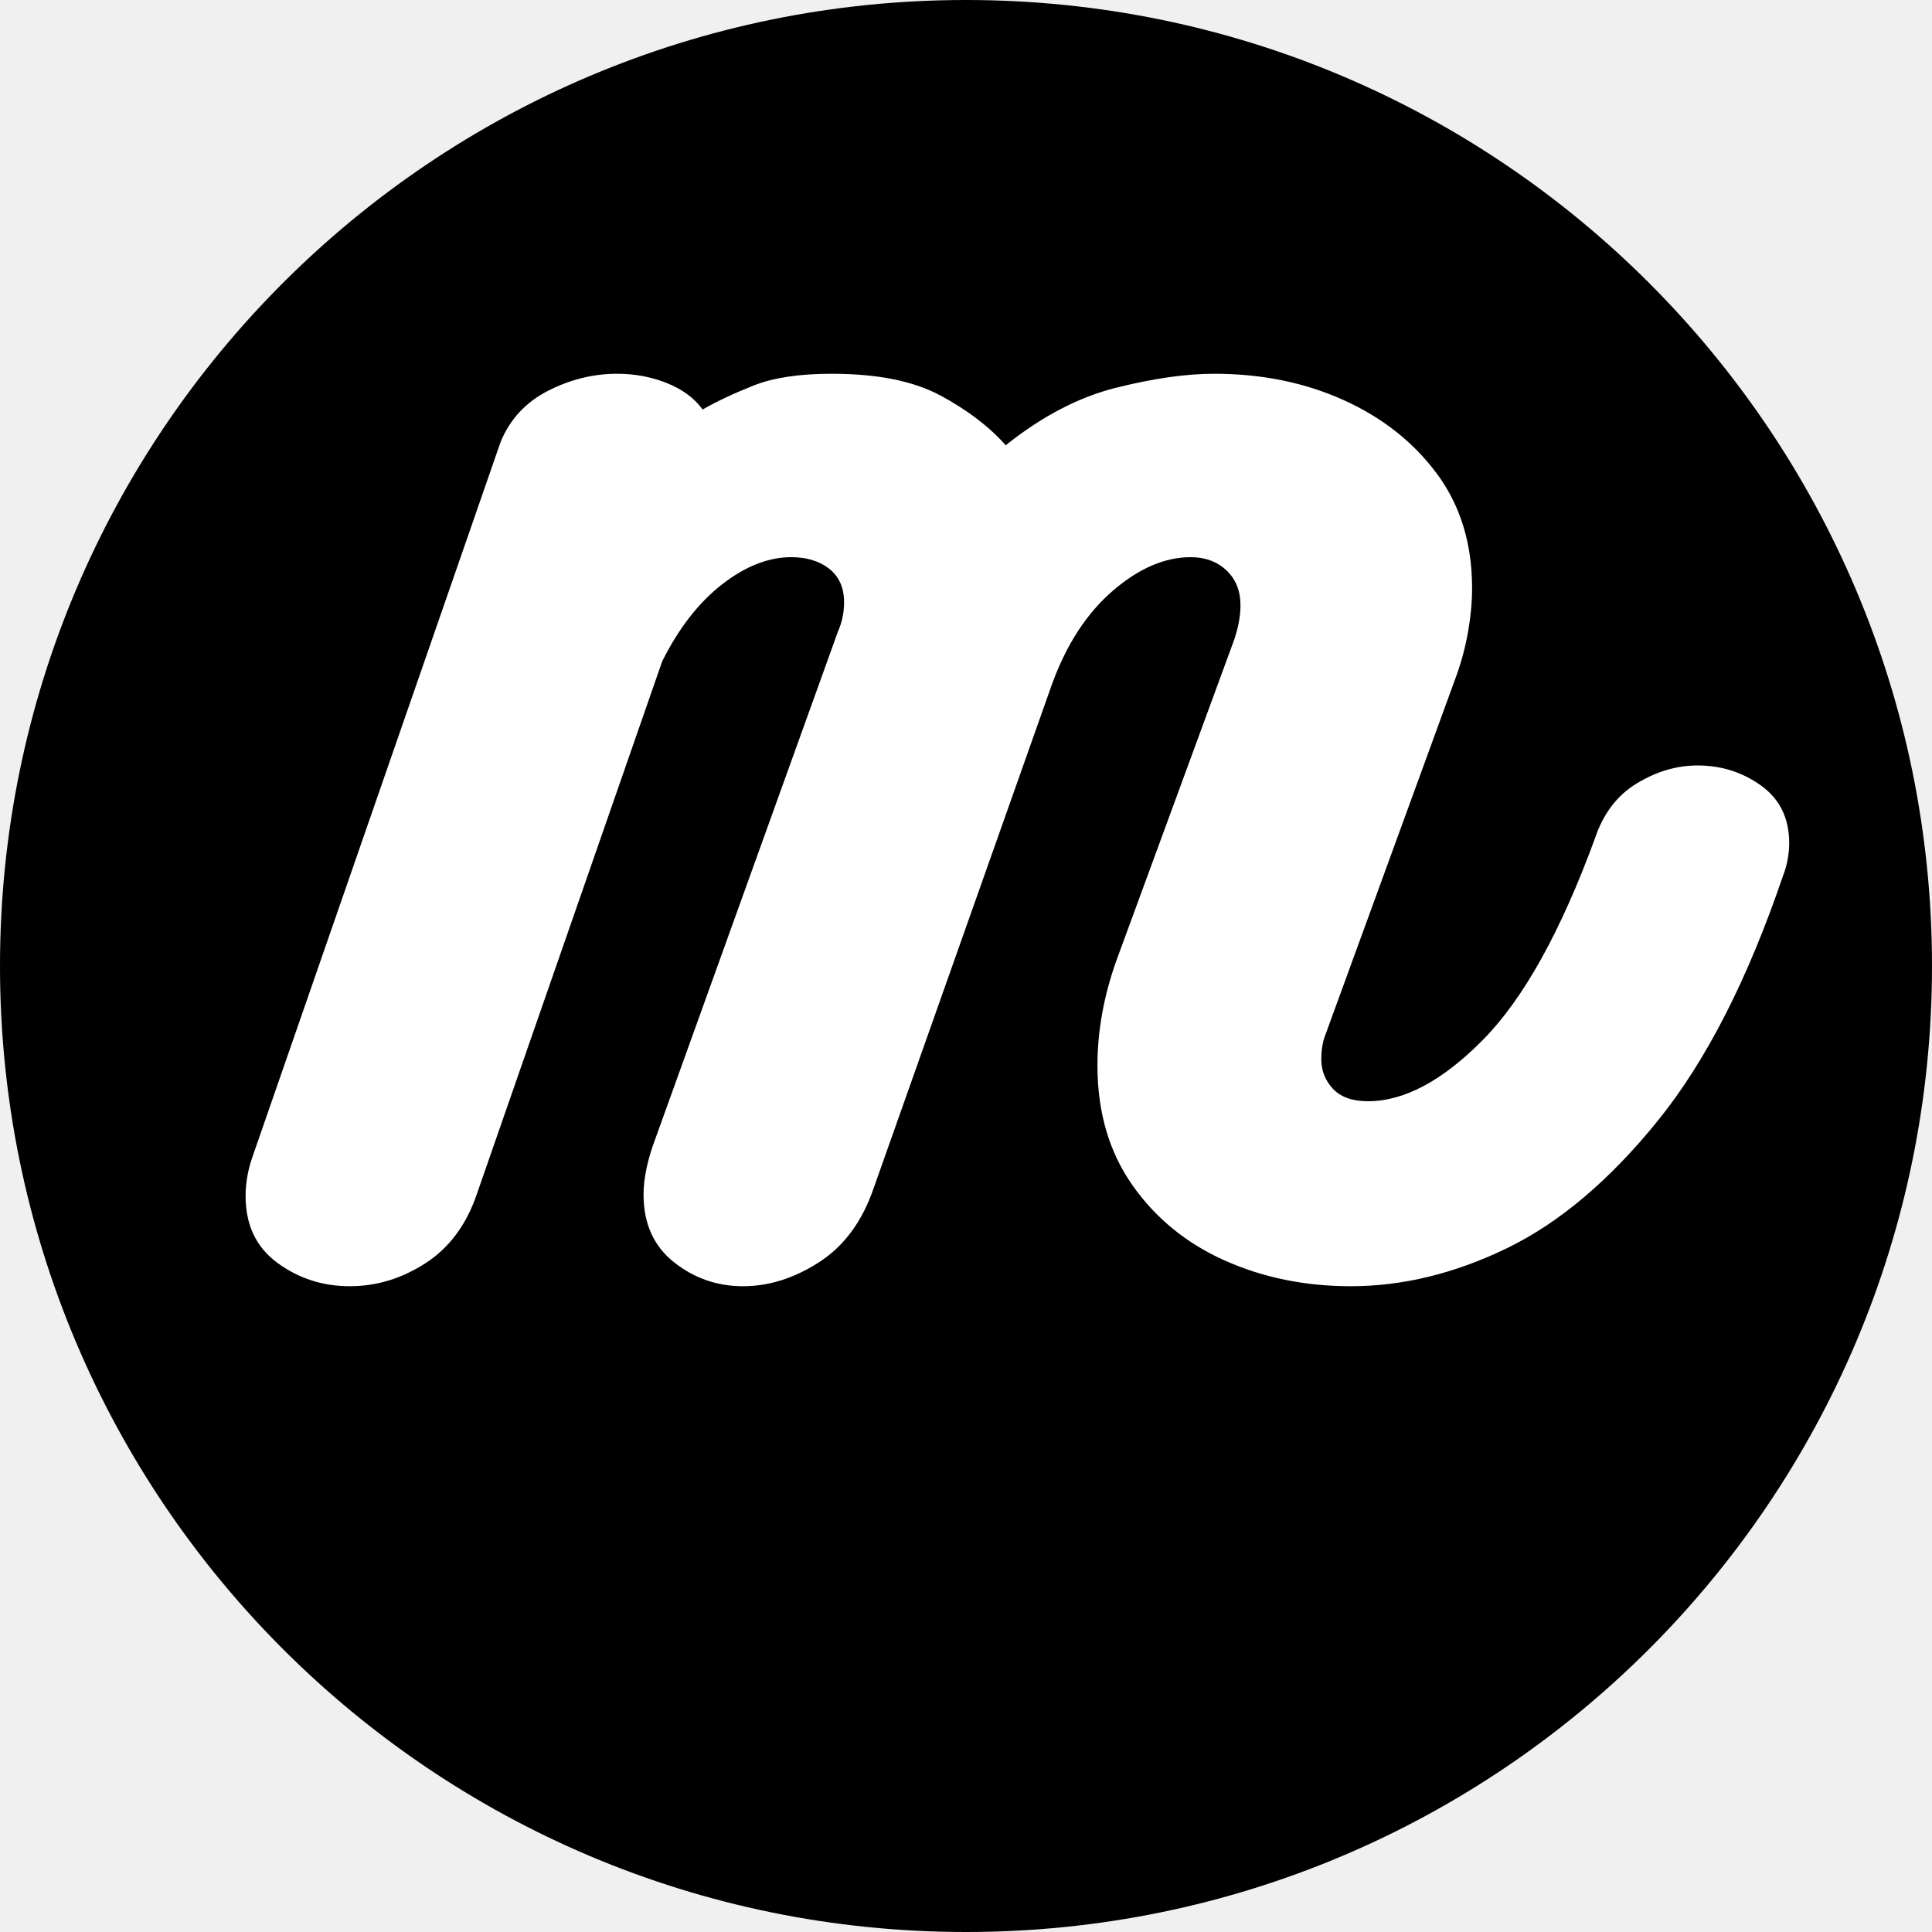
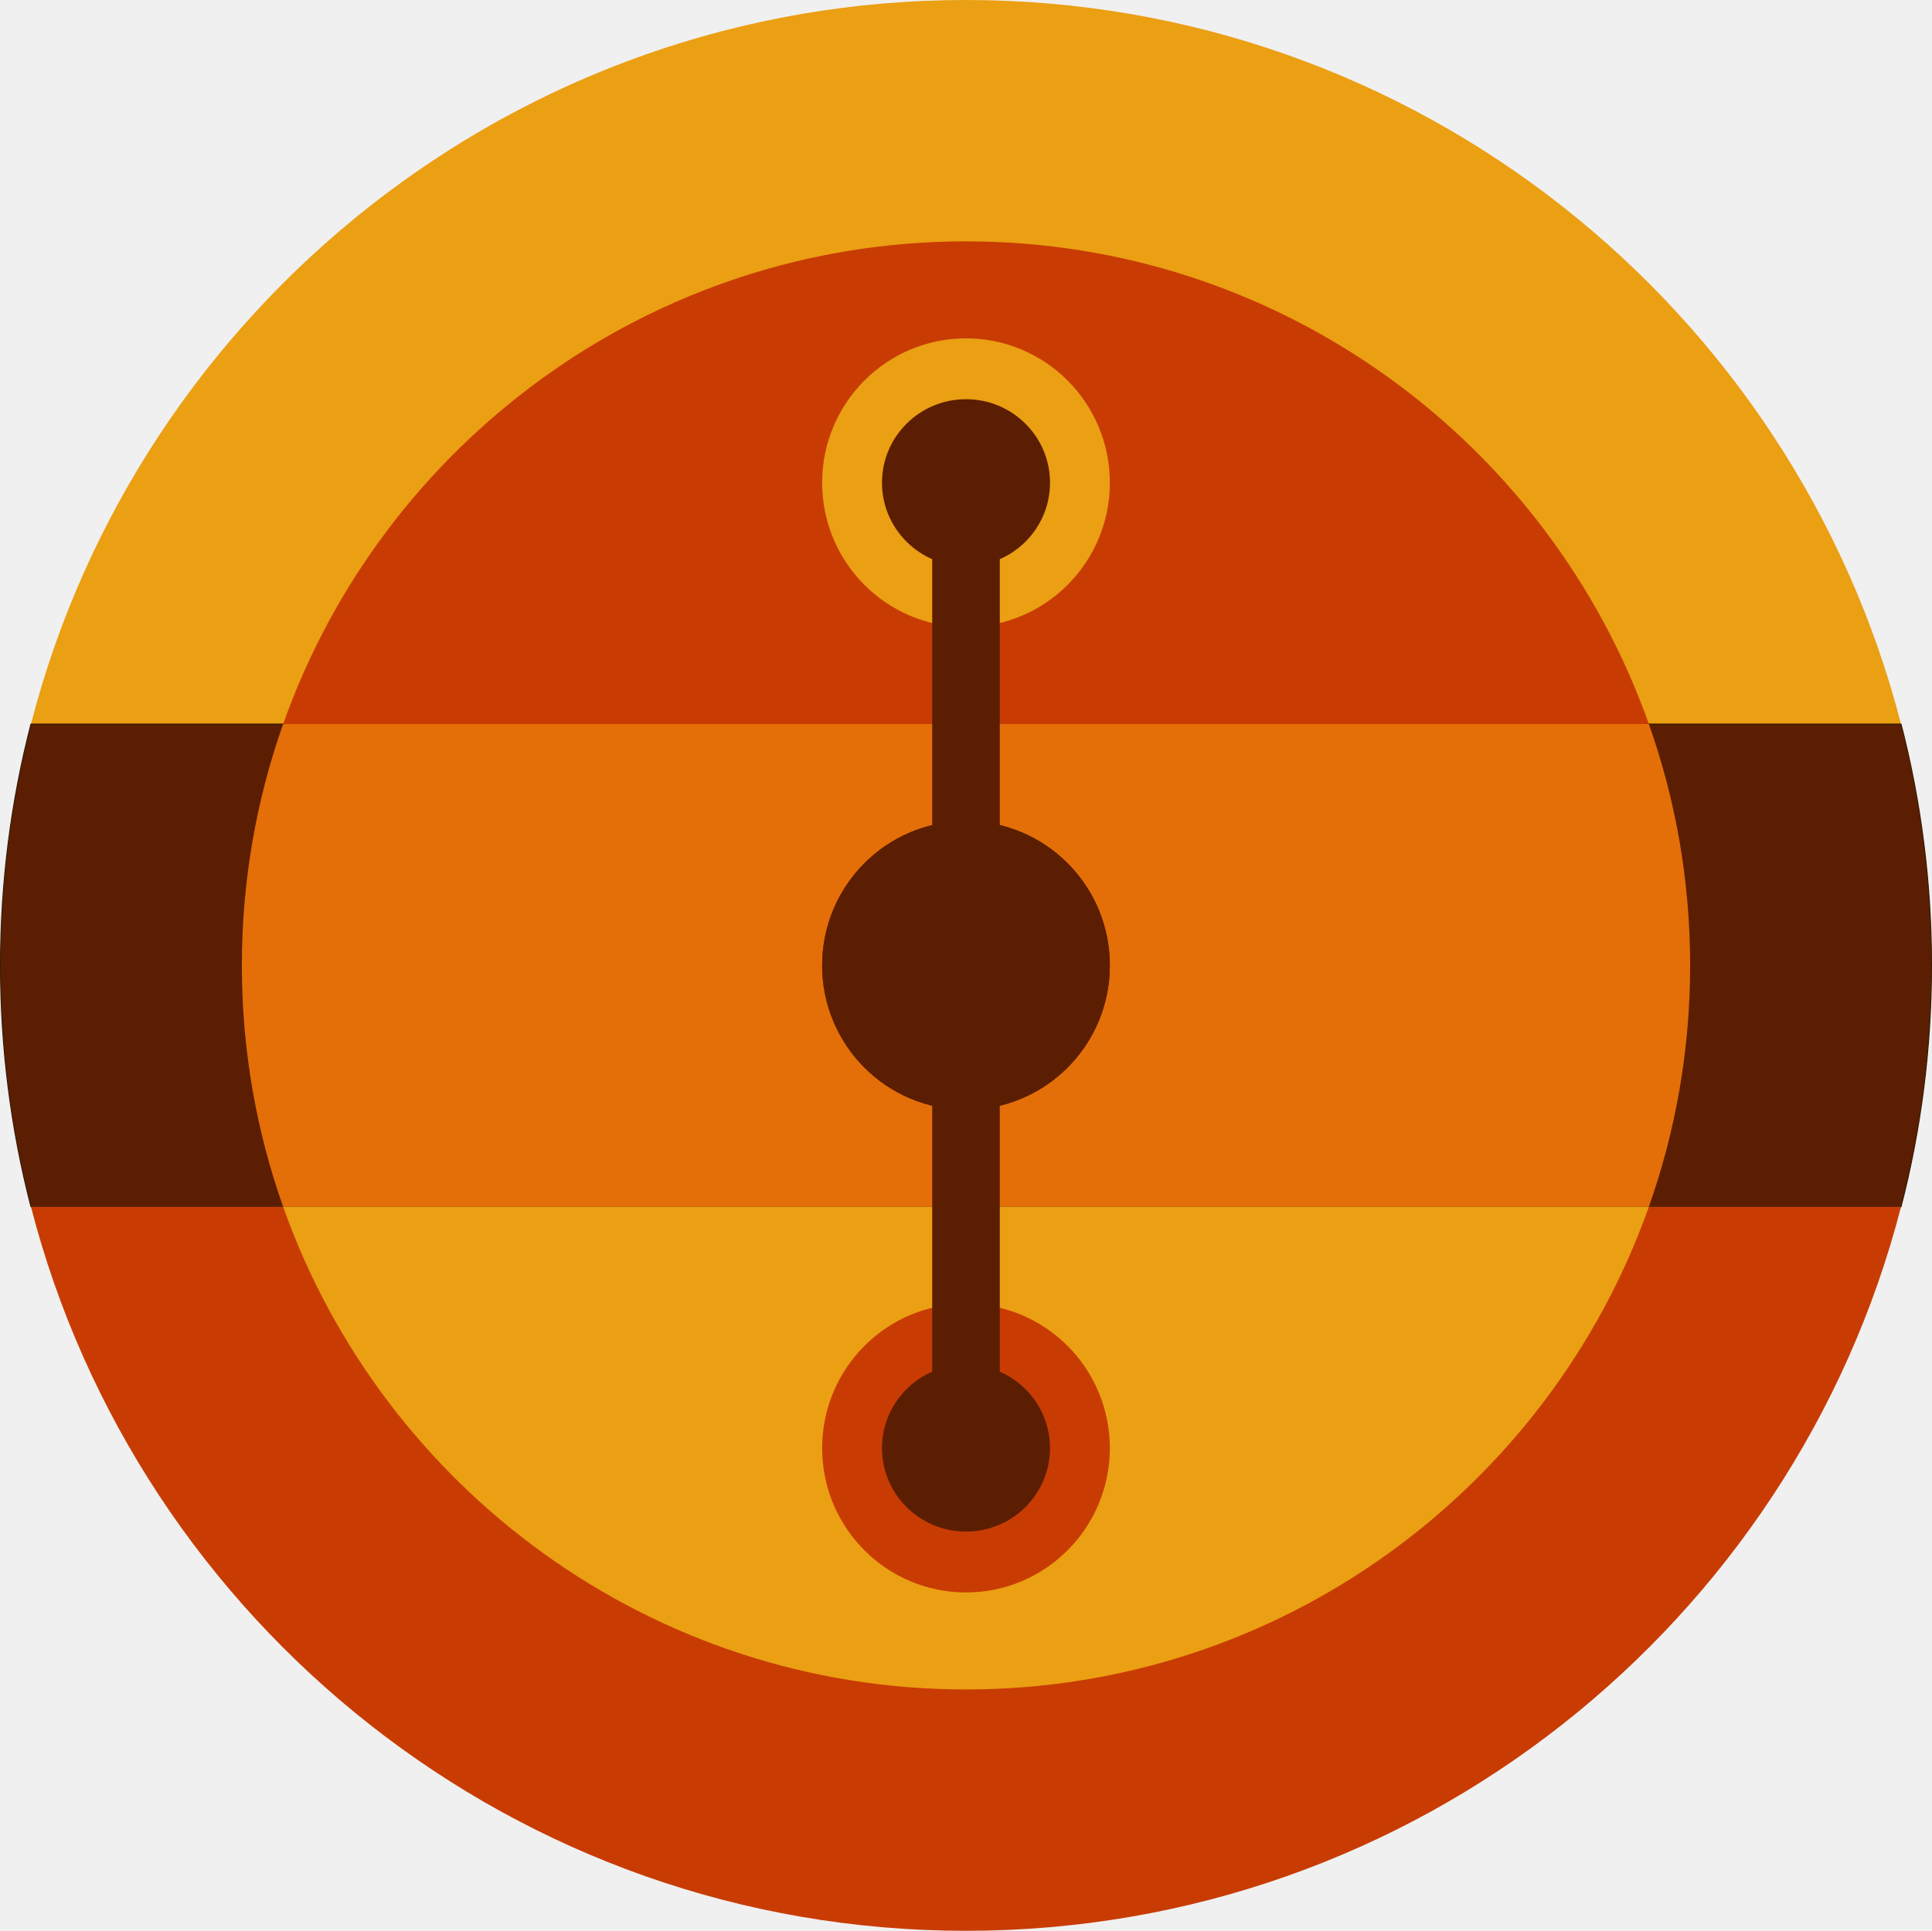
- <svg xmlns="http://www.w3.org/2000/svg" width="2000" zoomAndPan="magnify" viewBox="0 0 1500 1500" height="2000" preserveAspectRatio="xMidYMid meet" version="1.0">
-   <defs>
-     <g />
-     <clipPath id="76b7a2de27">
-       <path d="M 750 0 C 335.785 0 0 335.785 0 750 C 0 1164.215 335.785 1500 750 1500 C 1164.215 1500 1500 1164.215 1500 750 C 1500 335.785 1164.215 0 750 0 Z M 750 0 " clip-rule="nonzero" />
+ <svg xmlns="http://www.w3.org/2000/svg" xmlns:ns1="https://www.affinity.studio/" width="100%" height="100%" viewBox="0 0 2001 2000" version="1.1" xml:space="preserve" style="fill-rule:evenodd;clip-rule:evenodd;stroke-linecap:round;stroke-linejoin:round;stroke-miterlimit:1.5;">
+   <g transform="matrix(1,0,0,1,0.5,0)">
+     <rect id="Mantle-Logo-Icon" ns1:id="Mantle Logo Icon" x="0" y="0" width="2000" height="2000" style="fill:none;" />
+     <clipPath id="_clip1">
+       <rect id="Mantle-Logo-Icon1" ns1:id="Mantle Logo Icon" x="0" y="0" width="2000" height="2000" />
    </clipPath>
-     <clipPath id="266a827f40">
-       <path d="M 0 0 L 1500 0 L 1500 1500 L 0 1500 Z M 0 0 " clip-rule="nonzero" />
-     </clipPath>
-     <clipPath id="2c86054d1b">
-       <path d="M 750 0 C 335.785 0 0 335.785 0 750 C 0 1164.215 335.785 1500 750 1500 C 1164.215 1500 1500 1164.215 1500 750 C 1500 335.785 1164.215 0 750 0 Z M 750 0 " clip-rule="nonzero" />
-     </clipPath>
-     <clipPath id="6c49135c56">
-       <rect x="0" width="1500" y="0" height="1500" />
-     </clipPath>
-     <clipPath id="0f132cc4db">
-       <rect x="0" width="1346" y="0" height="1225" />
-     </clipPath>
-   </defs>
-   <g clip-path="url(#76b7a2de27)">
-     <g transform="matrix(1, 0, 0, 1, 0, 0.000000000000112861)">
-       <g clip-path="url(#6c49135c56)">
-         <g clip-path="url(#266a827f40)">
-           <g clip-path="url(#2c86054d1b)">
-             <rect x="-330" width="2160" fill="#000000" height="2160" y="-330" fill-opacity="1" />
-           </g>
+     <g clip-path="url(#_clip1)">
+       <g>
+         <path d="M31.559,750C142.687,318.896 534.397,-0 1000,-0C1465.603,-0 1857.313,318.896 1968.441,750L31.559,750Z" style="fill:rgb(235,159,19);" />
+         <path d="M1968.441,750C1989.041,829.916 2000,913.688 2000,1000C2000,1086.312 1989.041,1170.084 1968.441,1250L31.559,1250C10.959,1170.084 0,1086.312 0,1000C0,913.688 10.959,829.916 31.559,750L1968.441,750Z" style="fill:rgb(92,30,2);stroke:rgb(52,26,0);stroke-width:1px;" />
+         <path d="M738,482L1000,1000" style="fill:none;stroke:rgb(230,97,26);stroke-width:62.5px;" />
+         <g transform="matrix(1,0,0,1.136364,0,-80.68182)">
+           <path d="M292.745,731C395.798,474.763 673.705,291 1000,291C1326.295,291 1604.202,474.763 1707.255,731L292.745,731Z" style="fill:rgb(200,60,4);" />
        </g>
-       </g>
-     </g>
-   </g>
-   <g transform="matrix(1, 0, 0, 1, 154, 0.000000000000112861)">
-     <g clip-path="url(#0f132cc4db)">
-       <g fill="#ffffff" fill-opacity="1">
-         <g transform="translate(94.61848, 998.6192)">
-           <g>
-             <path d="M 1069.312 -404.312 C 1087.812 -404.312 1104.301 -399.078 1118.781 -388.609 C 1133.27 -378.148 1140.516 -363.27 1140.516 -343.969 C 1140.516 -339.938 1140.109 -335.707 1139.297 -331.281 C 1138.492 -326.863 1137.289 -322.645 1135.688 -318.625 C 1108.332 -238.164 1075.945 -174.801 1038.531 -128.531 C 1001.113 -82.27 962.086 -49.281 921.453 -29.562 C 880.828 -9.852 840.398 0 800.172 0 C 764.766 0 732.176 -6.633 702.406 -19.906 C 672.633 -33.188 648.695 -52.695 630.594 -78.438 C 612.488 -104.188 603.438 -135.164 603.438 -171.375 C 603.438 -197.926 608.266 -224.879 617.922 -252.234 L 709.656 -502.062 C 712.875 -511.719 714.484 -520.57 714.484 -528.625 C 714.484 -539.883 710.859 -548.93 703.609 -555.766 C 696.367 -562.609 687.117 -566.031 675.859 -566.031 C 655.742 -566.031 635.629 -557.379 615.516 -540.078 C 595.398 -522.785 579.711 -498.852 568.453 -468.281 L 429.656 -76.031 C 420.801 -50.281 406.719 -31.172 387.406 -18.703 C 368.102 -6.234 348.395 0 328.281 0 C 308.164 0 290.258 -6.234 274.562 -18.703 C 258.875 -31.172 251.031 -48.672 251.031 -71.203 C 251.031 -84.078 254.25 -98.961 260.688 -115.859 L 401.891 -508.094 C 405.109 -515.344 406.719 -522.988 406.719 -531.031 C 406.719 -542.289 402.895 -550.938 395.25 -556.969 C 387.613 -563.008 377.758 -566.031 365.688 -566.031 C 347.988 -566.031 330.086 -558.988 311.984 -544.906 C 293.879 -530.832 278.391 -510.922 265.516 -485.172 L 121.891 -72.406 C 113.848 -48.27 100.57 -30.164 82.062 -18.094 C 63.562 -6.031 43.852 0 22.938 0 C 2.008 0 -16.695 -6.031 -33.188 -18.094 C -49.688 -30.164 -57.938 -47.469 -57.938 -70 C -57.938 -79.656 -56.328 -89.312 -53.109 -98.969 L 140 -655.344 C 147.238 -673.039 159.504 -686.312 176.797 -695.156 C 194.098 -704.008 212.004 -708.438 230.516 -708.438 C 244.191 -708.438 257.062 -706.023 269.125 -701.203 C 281.195 -696.379 290.453 -689.539 296.891 -680.688 C 308.16 -687.125 321.438 -693.359 336.719 -699.391 C 352.008 -705.422 372.125 -708.438 397.062 -708.438 C 432.469 -708.438 460.629 -702.805 481.547 -691.547 C 502.461 -680.285 519.359 -667.41 532.234 -652.922 C 560.398 -675.453 588.961 -690.336 617.922 -697.578 C 646.891 -704.816 672.238 -708.438 693.969 -708.438 C 730.977 -708.438 764.566 -701.598 794.734 -687.922 C 824.91 -674.242 849.051 -655.133 867.156 -630.594 C 885.258 -606.062 894.312 -576.492 894.312 -541.891 C 894.312 -531.43 893.301 -520.367 891.281 -508.703 C 889.27 -497.035 886.254 -485.57 882.234 -474.312 L 779.656 -193.109 C 778.844 -190.691 778.234 -188.07 777.828 -185.25 C 777.43 -182.438 777.234 -179.422 777.234 -176.203 C 777.234 -167.359 780.25 -159.719 786.281 -153.281 C 792.32 -146.844 801.375 -143.625 813.438 -143.625 C 841.602 -143.625 871.375 -159.516 902.75 -191.297 C 934.133 -223.078 963.102 -275.172 989.656 -347.578 C 996.094 -366.891 1006.953 -381.172 1022.234 -390.422 C 1037.523 -399.68 1053.219 -404.312 1069.312 -404.312 Z M 1069.312 -404.312 " />
-           </g>
+         <g transform="matrix(1,0,0,1.136364,0,419.3182)">
+           <path d="M1707.255,291C1734.935,359.824 1750,433.876 1750,511C1750,588.124 1734.935,662.176 1707.255,731L292.745,731C265.065,662.176 250,588.124 250,511C250,433.876 265.065,359.824 292.745,291L1707.255,291Z" style="fill:rgb(228,110,8);" />
+         </g>
+         <path d="M31.559,1250L1968.441,1250C1857.313,1681.104 1465.603,2000 1000,2000C534.397,2000 142.687,1681.104 31.559,1250Z" style="fill:rgb(200,60,4);" />
+         <g transform="matrix(1,0,0,1.136364,0,919.3182)">
+           <path d="M1707.255,291C1604.202,547.237 1326.295,731 1000,731C673.705,731 395.798,547.237 292.745,291L1707.255,291Z" style="fill:rgb(235,159,19);" />
+         </g>
+         <g transform="matrix(1.311111,0,0,1.333333,-429.1111,215.3333)">
+           <ellipse cx="1090" cy="588.5" rx="90" ry="88.5" style="fill:rgb(228,110,8);stroke:rgb(92,30,2);stroke-width:47.27px;" />
+         </g>
+         <g transform="matrix(1.311111,0,0,1.333333,-429.1111,215.3333)">
+           <ellipse cx="1090" cy="588.5" rx="90" ry="88.5" style="fill:rgb(92,30,2);stroke:rgb(92,30,2);stroke-width:47.27px;" />
+         </g>
+         <g transform="matrix(1.311111,0,0,1.333333,-429.1111,715.3333)">
+           <ellipse cx="1090" cy="588.5" rx="90" ry="88.5" style="fill:rgb(92,30,2);stroke:rgb(200,60,4);stroke-width:47.27px;" />
+         </g>
+         <g transform="matrix(1.311111,0,0,1.333333,-429.1111,-284.6667)">
+           <ellipse cx="1090" cy="588.5" rx="90" ry="88.5" style="fill:rgb(92,30,2);stroke:rgb(235,159,19);stroke-width:47.27px;" />
+         </g>
+         <g transform="matrix(0.945946,0,0,1,19.05405,0)">
+           <rect x="1000" y="500" width="74" height="1041" style="fill:rgb(92,30,2);" />
        </g>
      </g>
    </g>
  </g>
</svg>
